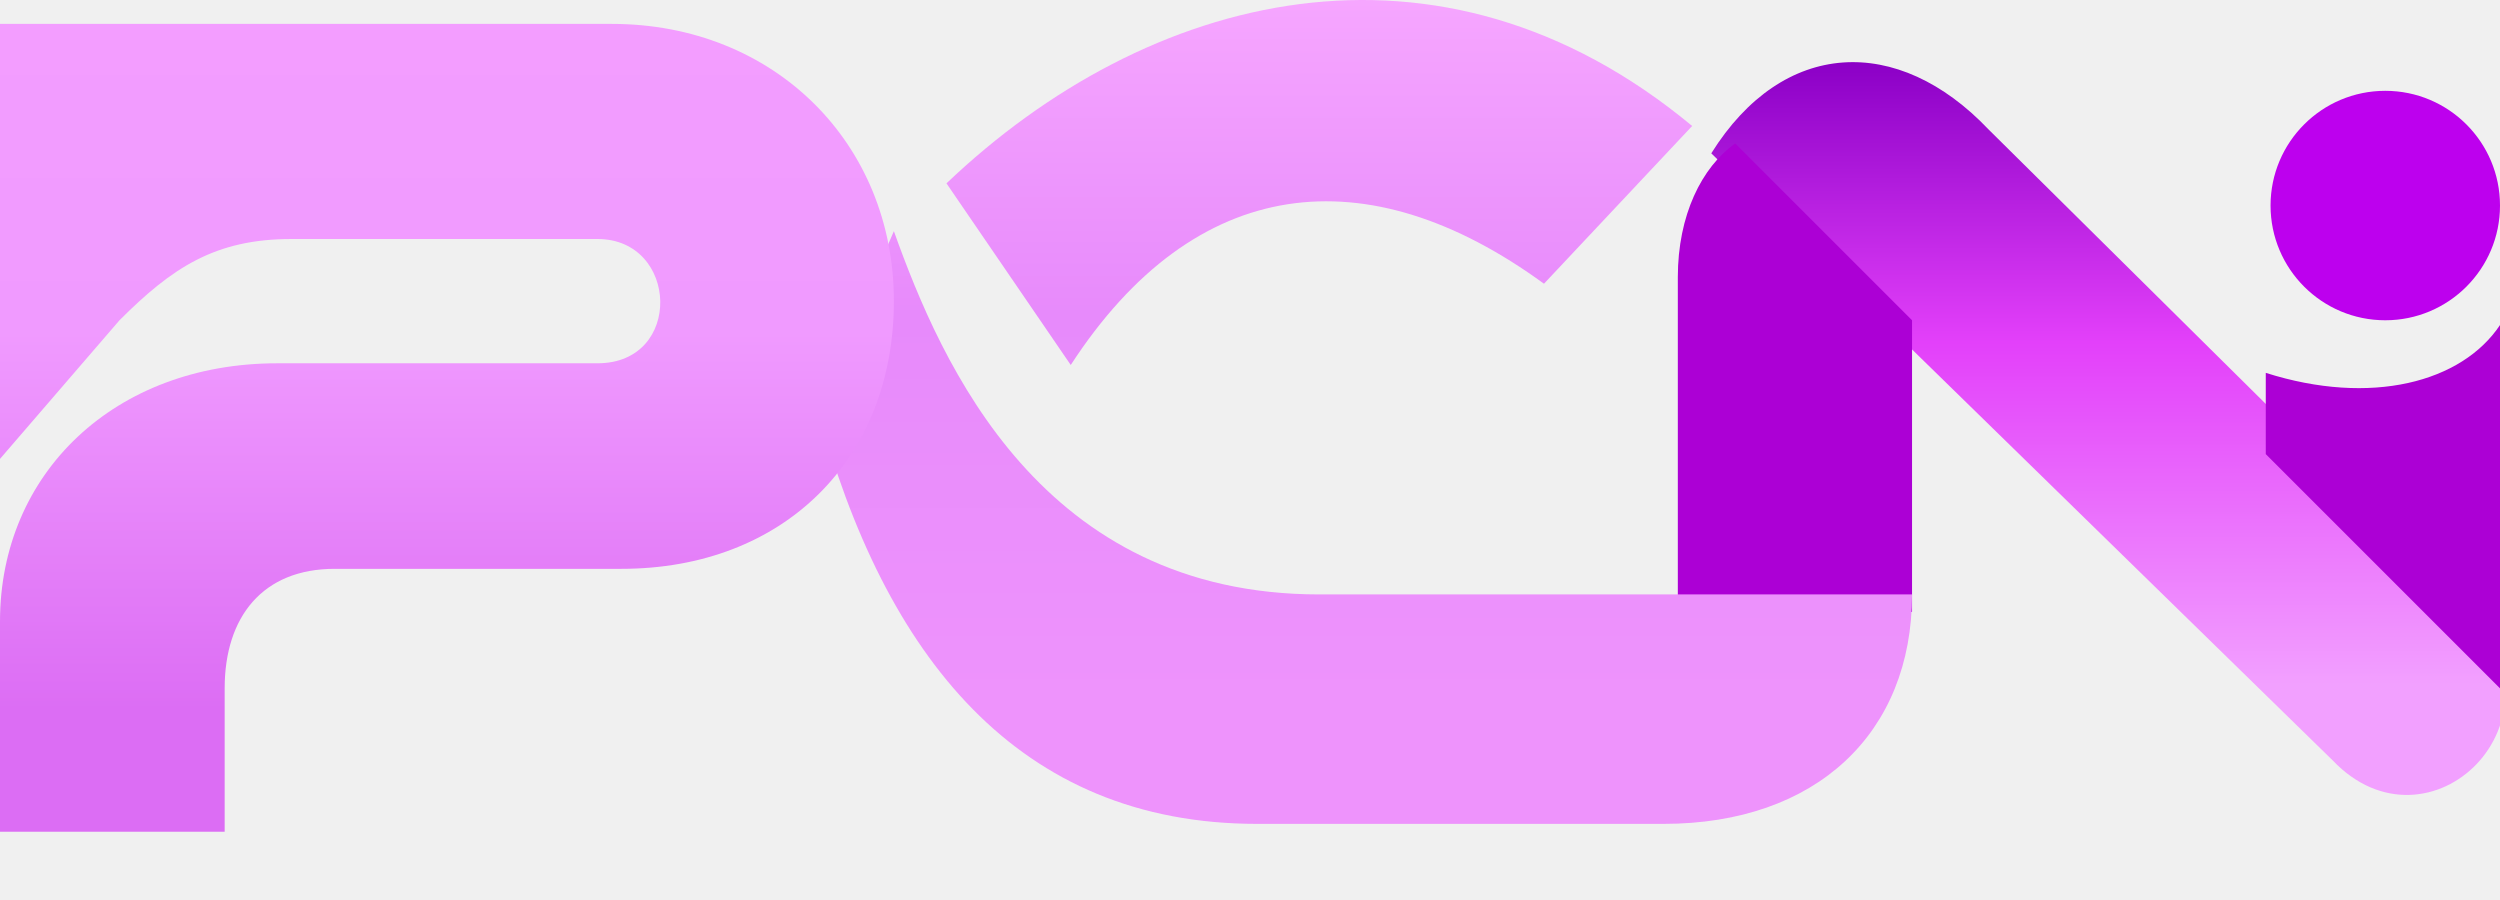
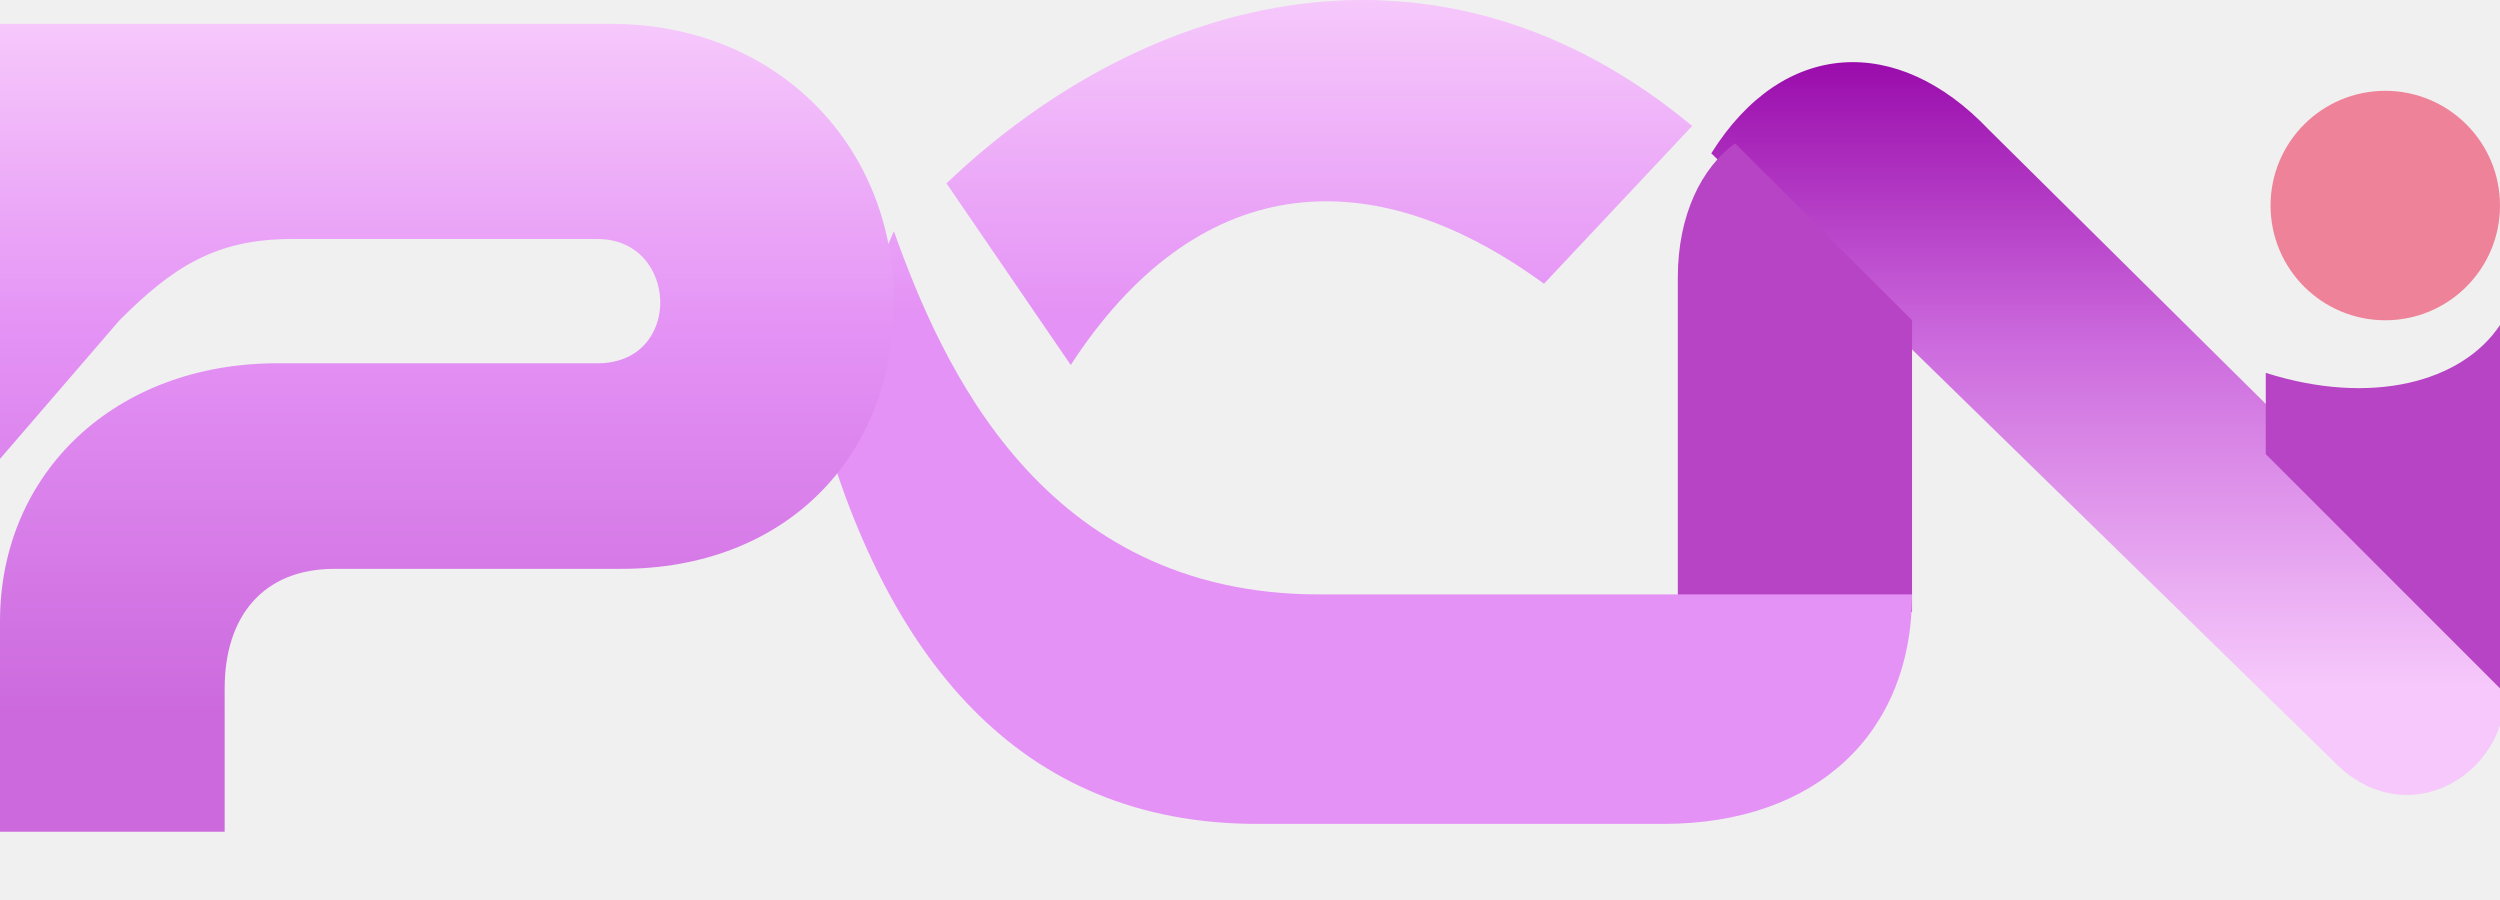
<svg xmlns="http://www.w3.org/2000/svg" width="500" height="180" viewBox="0 0 500 180" fill="none">
  <g clip-path="url(#clip0_3_780)">
-     <circle cx="477.055" cy="41.109" r="22.945" fill="#BD00EE" class="dot" />
+     <circle cx="477.055" cy="41.109" r="22.945" fill="#EE8299" class="dot" />
    <path d="M342.256 30.666C356.597 7.722 379.541 6.766 397.706 25.886L493.308 120.532C515.296 144.433 485.66 172.158 466.539 152.081L342.256 30.666Z" fill="url(#paint0_linear_3_780)" />
-     <path d="M335.564 55.449C335.564 43.021 340.344 33.461 347.036 28.681L382.409 64.053V122.371H335.564V55.449ZM453.155 74.57C474.187 81.262 492.352 76.482 500 65.01V137.667L453.155 90.822V74.57Z" fill="#AC00D5" />
+     <path d="M335.564 55.449C335.564 43.021 340.344 33.461 347.036 28.681L382.409 64.053V122.371H335.564V55.449ZM453.155 74.57C474.187 81.262 492.352 76.482 500 65.01V137.667L453.155 90.822V74.57Z" fill="#B744C5" />
    <path d="M189.293 36.669C229.446 -1.572 287.763 -16.869 338.432 25.196L308.795 56.745C273.423 30.932 239.006 34.756 214.149 72.997L189.293 36.669ZM163.48 81.602L178.776 46.229C188.337 72.997 208.413 118.886 263.862 118.886H382.409C382.409 146.611 363.289 164.776 332.696 164.776H251.434C203.633 164.776 176.864 131.315 163.48 81.602Z" fill="url(#paint1_linear_3_780)" />
    <path d="M0 4.78H122.371C154.876 4.78 178.776 28.681 178.776 60.23C178.776 91.778 156.788 113.767 124.283 113.767H66.922C52.581 113.767 44.933 123.327 44.933 137.667V166.348H0V124.283C0 94.646 22.945 72.658 55.449 72.658H119.503C136.711 72.658 135.755 47.801 119.503 47.801H58.317C43.021 47.801 34.417 53.537 23.901 64.053L0 91.778V4.78Z" fill="url(#paint2_linear_3_780)" />
  </g>
  <defs>
    <linearGradient id="paint0_linear_3_780" x1="342.256" y1="12.428" x2="342.256" y2="137.006" gradientUnits="userSpaceOnUse">
-       <stop stop-color="#8B00C6" />
-       <stop offset="0.45" stop-color="#E340FA" />
-       <stop offset="1" stop-color="#F2A0FF" />
+       <stop stop-color="#9A0CAC" />
+       <stop offset="0.45" stop-color="#CC6ADD" />
+       <stop offset="1" stop-color="#F6C8FB" />
    </linearGradient>
    <linearGradient id="paint1_linear_3_780" x1="163.48" y1="0" x2="163.48" y2="140.059" gradientUnits="userSpaceOnUse">
-       <stop stop-color="#F6A6FF" />
-       <stop offset="0.45" stop-color="#E78AFB" />
-       <stop offset="1" stop-color="#EE93FC" />
+       <stop stop-color="#F6C8FB" />
+       <stop offset="0.45" stop-color="#E492F5" />
+       <stop offset="1" stop-color="#E492F5" />
    </linearGradient>
    <linearGradient id="paint2_linear_3_780" x1="0" y1="4.78" x2="0" y2="142.113" gradientUnits="userSpaceOnUse">
-       <stop stop-color="#F39DFF" />
-       <stop offset="0.45" stop-color="#F09AFF" />
-       <stop offset="1" stop-color="#DC6DF4" />
+       <stop stop-color="#F6C8FB" />
+       <stop offset="0.45" stop-color="#E492F5" />
+       <stop offset="1" stop-color="#CC6ADD" />
    </linearGradient>
    <clipPath id="clip0_3_780">
      <rect width="500" height="179.739" fill="white" />
    </clipPath>
  </defs>
</svg>
